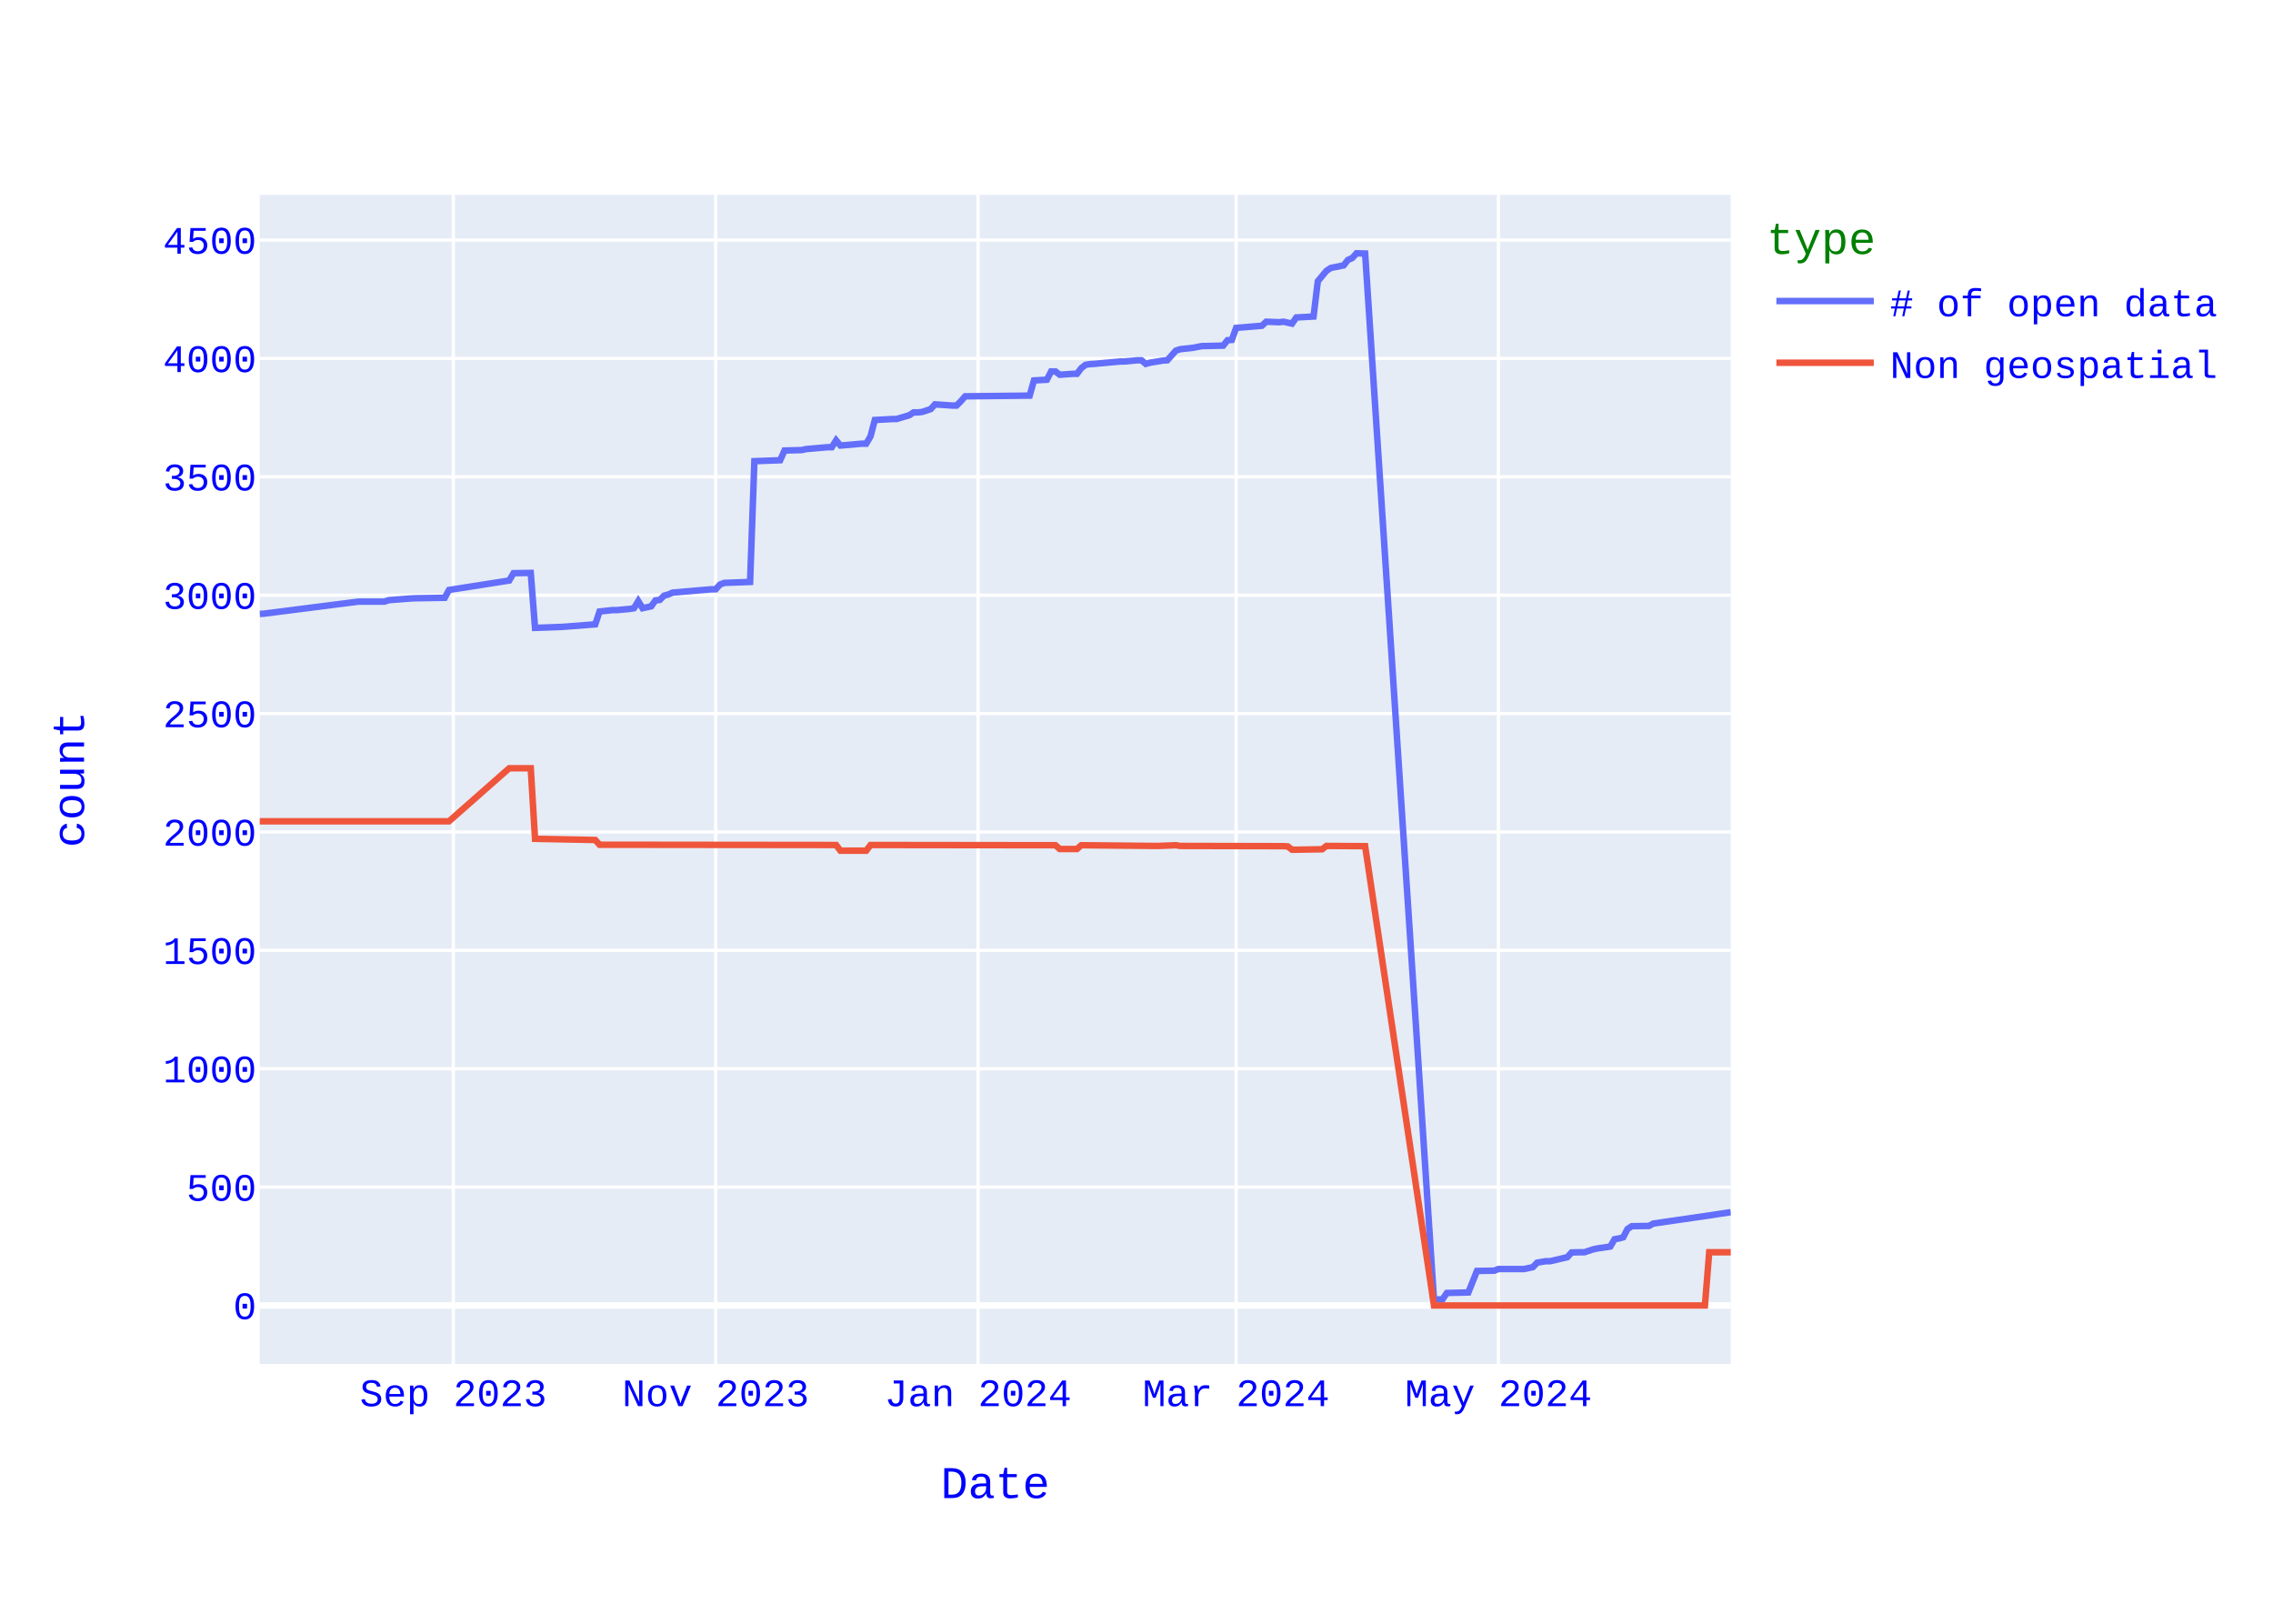
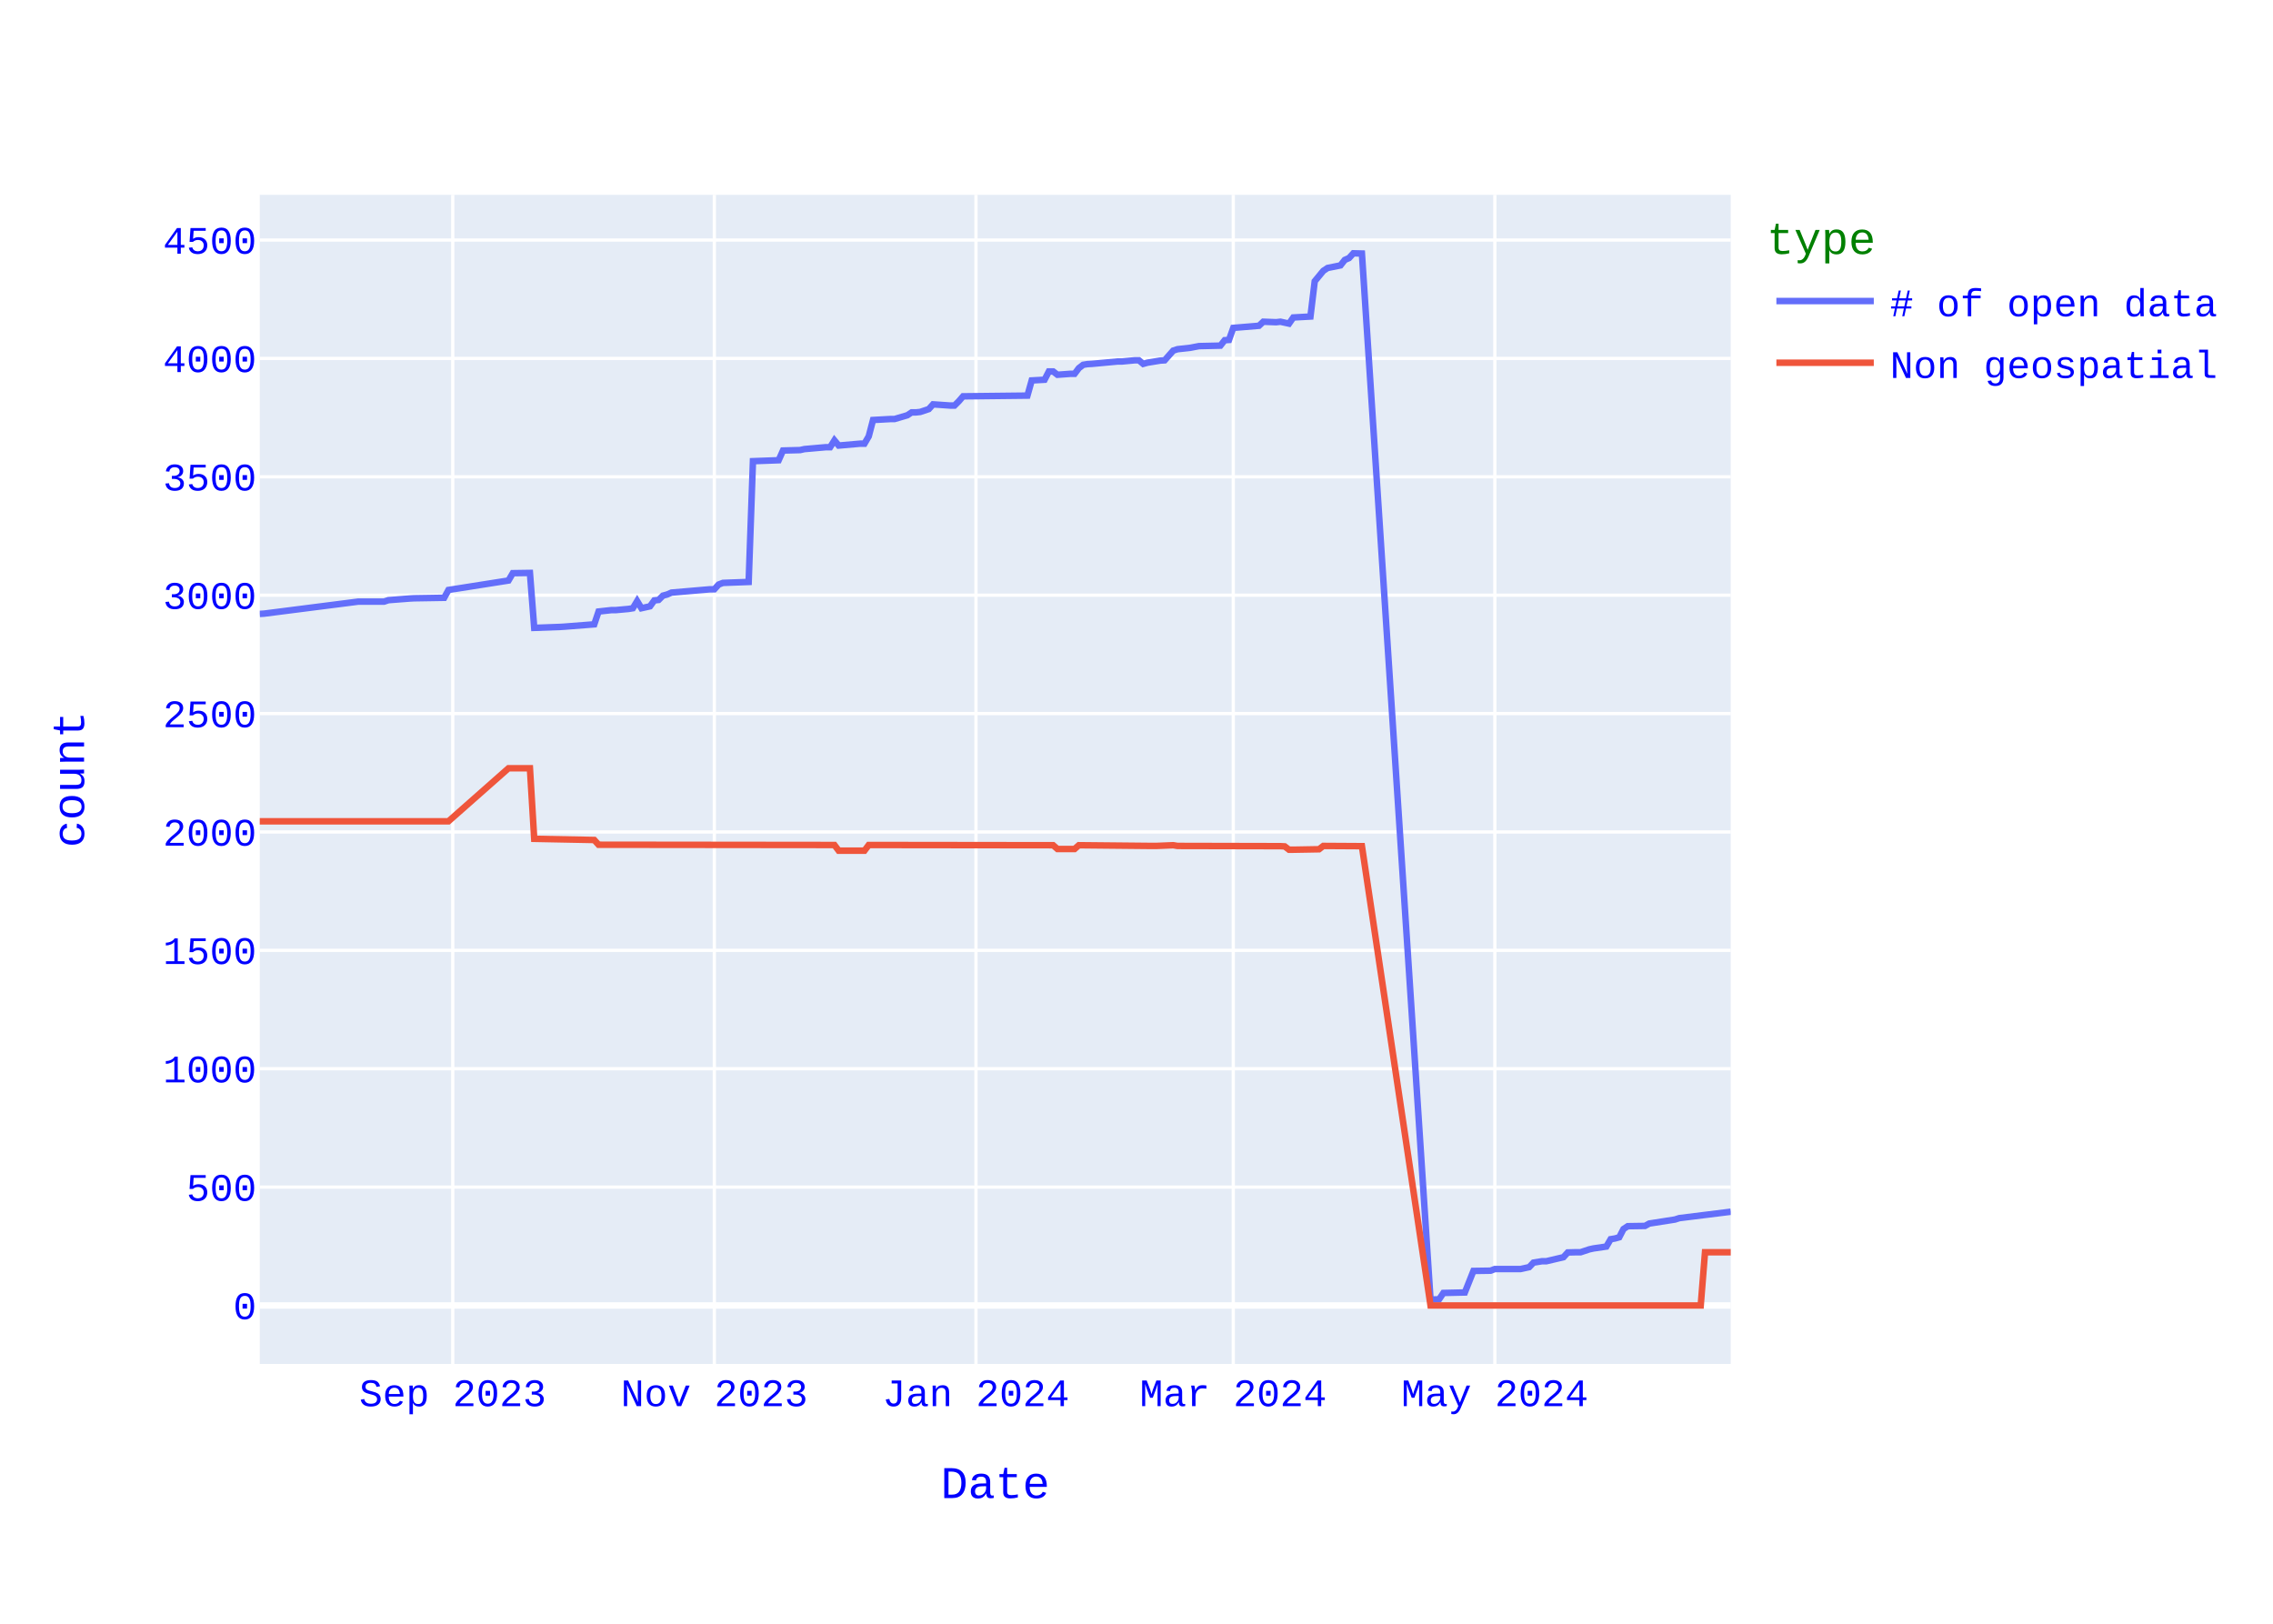
<svg xmlns="http://www.w3.org/2000/svg" class="main-svg" width="700" height="500" style="" viewBox="0 0 700 500">
  <rect x="0" y="0" width="700" height="500" style="fill: rgb(255, 255, 255); fill-opacity: 1;" />
-   <defs id="defs-b09665">
+   <defs id="defs-486a4c">
    <g class="clips">
-       <clipPath id="clipb09665xyplot" class="plotclip">
+       <clipPath id="clip486a4cxyplot" class="plotclip">
        <rect width="453" height="360" />
      </clipPath>
-       <clipPath class="axesclip" id="clipb09665x">
+       <clipPath class="axesclip" id="clip486a4cx">
        <rect x="80" y="0" width="453" height="500" />
      </clipPath>
-       <clipPath class="axesclip" id="clipb09665y">
+       <clipPath class="axesclip" id="clip486a4cy">
        <rect x="0" y="60" width="700" height="360" />
      </clipPath>
-       <clipPath class="axesclip" id="clipb09665xy">
+       <clipPath class="axesclip" id="clip486a4cxy">
        <rect x="80" y="60" width="453" height="360" />
      </clipPath>
    </g>
    <g class="gradients" />
    <g class="patterns" />
  </defs>
  <g class="bglayer">
    <rect class="bg" x="80" y="60" width="453" height="360" style="fill: rgb(229, 236, 246); fill-opacity: 1; stroke-width: 0;" />
  </g>
  <g class="layer-below">
    <g class="imagelayer" />
    <g class="shapelayer" />
  </g>
  <g class="cartesianlayer">
    <g class="subplot xy">
      <g class="layer-subplot">
        <g class="shapelayer" />
        <g class="imagelayer" />
      </g>
      <g class="minor-gridlayer">
        <g class="x" />
        <g class="y" />
      </g>
      <g class="gridlayer">
        <g class="x">
-           <path class="xgrid crisp" transform="translate(139.61,0)" d="M0,60v360" style="stroke: rgb(255, 255, 255); stroke-opacity: 1; stroke-width: 1px;" />
-           <path class="xgrid crisp" transform="translate(220.4,0)" d="M0,60v360" style="stroke: rgb(255, 255, 255); stroke-opacity: 1; stroke-width: 1px;" />
-           <path class="xgrid crisp" transform="translate(301.2,0)" d="M0,60v360" style="stroke: rgb(255, 255, 255); stroke-opacity: 1; stroke-width: 1px;" />
-           <path class="xgrid crisp" transform="translate(380.68,0)" d="M0,60v360" style="stroke: rgb(255, 255, 255); stroke-opacity: 1; stroke-width: 1px;" />
-           <path class="xgrid crisp" transform="translate(461.47,0)" d="M0,60v360" style="stroke: rgb(255, 255, 255); stroke-opacity: 1; stroke-width: 1px;" />
+           <path class="xgrid crisp" transform="translate(139.43,0)" d="M0,60v360" style="stroke: rgb(255, 255, 255); stroke-opacity: 1; stroke-width: 1px;" />
+           <path class="xgrid crisp" transform="translate(219.99,0)" d="M0,60v360" style="stroke: rgb(255, 255, 255); stroke-opacity: 1; stroke-width: 1px;" />
+           <path class="xgrid crisp" transform="translate(300.56,0)" d="M0,60v360" style="stroke: rgb(255, 255, 255); stroke-opacity: 1; stroke-width: 1px;" />
+           <path class="xgrid crisp" transform="translate(379.8,0)" d="M0,60v360" style="stroke: rgb(255, 255, 255); stroke-opacity: 1; stroke-width: 1px;" />
+           <path class="xgrid crisp" transform="translate(460.36,0)" d="M0,60v360" style="stroke: rgb(255, 255, 255); stroke-opacity: 1; stroke-width: 1px;" />
        </g>
        <g class="y">
          <path class="ygrid crisp" transform="translate(0,365.55)" d="M80,0h453" style="stroke: rgb(255, 255, 255); stroke-opacity: 1; stroke-width: 1px;" />
          <path class="ygrid crisp" transform="translate(0,329.09)" d="M80,0h453" style="stroke: rgb(255, 255, 255); stroke-opacity: 1; stroke-width: 1px;" />
          <path class="ygrid crisp" transform="translate(0,292.64)" d="M80,0h453" style="stroke: rgb(255, 255, 255); stroke-opacity: 1; stroke-width: 1px;" />
          <path class="ygrid crisp" transform="translate(0,256.19)" d="M80,0h453" style="stroke: rgb(255, 255, 255); stroke-opacity: 1; stroke-width: 1px;" />
          <path class="ygrid crisp" transform="translate(0,219.73)" d="M80,0h453" style="stroke: rgb(255, 255, 255); stroke-opacity: 1; stroke-width: 1px;" />
          <path class="ygrid crisp" transform="translate(0,183.28)" d="M80,0h453" style="stroke: rgb(255, 255, 255); stroke-opacity: 1; stroke-width: 1px;" />
          <path class="ygrid crisp" transform="translate(0,146.82)" d="M80,0h453" style="stroke: rgb(255, 255, 255); stroke-opacity: 1; stroke-width: 1px;" />
          <path class="ygrid crisp" transform="translate(0,110.37)" d="M80,0h453" style="stroke: rgb(255, 255, 255); stroke-opacity: 1; stroke-width: 1px;" />
          <path class="ygrid crisp" transform="translate(0,73.92)" d="M80,0h453" style="stroke: rgb(255, 255, 255); stroke-opacity: 1; stroke-width: 1px;" />
        </g>
      </g>
      <g class="zerolinelayer">
        <path class="yzl zl crisp" transform="translate(0,402)" d="M80,0h453" style="stroke: rgb(255, 255, 255); stroke-opacity: 1; stroke-width: 2px;" />
      </g>
      <path class="xlines-below" />
      <path class="ylines-below" />
      <g class="overlines-below" />
      <g class="xaxislayer-below" />
      <g class="yaxislayer-below" />
      <g class="overaxes-below" />
-       <g class="plot" transform="translate(80,60)" clip-path="url(#clipb09665xyplot)">
+       <g class="plot" transform="translate(80,60)" clip-path="url(#clip486a4cxyplot)">
        <g class="scatterlayer mlayer">
-           <g class="trace scatter trace0fe66a" style="stroke-miterlimit: 2; opacity: 1;">
+           <g class="trace scatter traceec37e3" style="stroke-miterlimit: 2; opacity: 1;">
            <g class="fills" />
            <g class="errorbars" />
            <g class="lines">
-               <path class="js-line" d="M453,313.27L449.03,313.86L447.7,314.08L429.16,316.77L427.83,317.5L422.54,317.58L421.21,318.45L419.89,321L418.56,321.37L417.24,321.59L415.91,323.85L411.94,324.43L410.61,324.72L407.96,325.6L406.64,325.6L403.99,325.67L402.67,327.13L397.37,328.37L396.04,328.37L393.39,328.8L392.07,330.19L389.42,330.77L388.1,330.77L381.47,330.77L380.15,331.28L374.85,331.36L372.2,337.99L365.58,338.14L364.25,340.1L361.61,340.18L340.41,18.07L337.76,18L336.44,19.46L335.11,20.04L333.79,21.72L329.82,22.52L328.49,23.4L325.84,26.6L324.52,37.47L319.22,37.76L317.89,39.65L315.25,39.07L313.92,39.22L309.95,39.07L308.62,40.31L300.68,40.97L299.35,44.68L298.03,44.76L296.7,46.43L290.08,46.58L287.43,47.09L283.46,47.53L282.13,47.96L279.48,50.95L278.16,51.03L274.18,51.68L272.86,52.05L271.54,50.95L270.21,50.95L266.24,51.32L264.91,51.32L256.96,52.05L255.64,52.12L254.32,52.34L252.99,53.36L251.67,55.11L250.34,55.11L246.37,55.4L245.04,54.38L243.72,54.38L242.39,56.93L238.42,57.15L237.1,61.82L217.23,62.04L215.9,63.57L214.58,64.88L213.25,64.88L207.96,64.51L206.63,65.97L203.98,66.85L202.66,66.99L201.33,66.99L200.01,67.87L196.04,69.04L194.71,69.04L189.41,69.33L188.09,74.36L186.76,76.62L185.44,76.62L178.82,77.2L177.49,75.6L176.17,77.71L174.84,77.71L168.22,78.29L166.89,78.59L161.6,78.73L160.27,81.72L152.32,82.01L151,119.2L143.05,119.49L141.73,120L140.4,121.46L139.08,121.46L127.16,122.48L125.83,123.06L124.51,123.42L123.18,124.74L121.86,124.88L120.54,126.7L117.89,127.29L116.56,125.1L115.24,127.29L113.91,127.51L109.94,127.87L108.61,127.87L104.64,128.31L103.32,132.25L94.04,132.97L92.72,133.05L84.77,133.34L83.45,116.42L78.15,116.5L76.82,118.76L58.28,121.67L56.96,124.08L47.68,124.23L46.36,124.3L39.74,124.81L38.41,125.25L30.46,125.25L1.32,128.96L0,129.04" style="vector-effect: none; fill: none; stroke: rgb(99, 110, 250); stroke-opacity: 1; stroke-width: 2px; opacity: 1;" />
+               <path class="js-line" d="M453,313.13L437.15,315.1L435.83,315.53L427.91,316.77L426.59,317.5L421.3,317.58L419.98,318.45L418.66,321L417.34,321.37L416.02,321.59L414.7,323.85L410.74,324.43L409.42,324.72L406.78,325.6L405.45,325.6L402.81,325.67L401.49,327.13L396.21,328.37L394.89,328.37L392.25,328.8L390.93,330.19L388.29,330.77L386.97,330.77L380.36,330.77L379.04,331.28L373.76,331.36L371.12,337.99L364.51,338.14L363.19,340.1L360.55,340.18L339.42,18.07L336.78,18L335.46,19.46L334.14,20.04L332.82,21.72L328.85,22.52L327.53,23.4L324.89,26.6L323.57,37.47L318.29,37.76L316.97,39.65L314.33,39.07L313.01,39.22L309.04,39.07L307.72,40.31L299.8,40.97L298.48,44.68L297.16,44.76L295.84,46.43L289.23,46.58L286.59,47.09L282.63,47.53L281.31,47.96L278.67,50.95L277.35,51.03L273.38,51.68L272.06,52.05L270.74,50.95L269.42,50.95L265.46,51.32L264.14,51.32L256.22,52.05L254.9,52.12L253.57,52.34L252.25,53.36L250.93,55.11L249.61,55.11L245.65,55.4L244.33,54.38L243.01,54.38L241.69,56.93L237.73,57.15L236.41,61.82L216.59,62.04L215.27,63.57L213.95,64.88L212.63,64.88L207.35,64.51L206.03,65.97L203.39,66.85L202.07,66.99L200.75,66.99L199.43,67.87L195.46,69.04L194.14,69.04L188.86,69.33L187.54,74.36L186.22,76.62L184.9,76.62L178.29,77.2L176.97,75.6L175.65,77.71L174.33,77.71L167.73,78.29L166.41,78.59L161.13,78.73L159.8,81.72L151.88,82.01L150.56,119.2L142.64,119.49L141.31,120L139.99,121.46L138.67,121.46L126.79,122.48L125.47,123.06L124.15,123.42L122.83,124.74L121.5,124.88L120.18,126.7L117.54,127.29L116.22,125.1L114.9,127.29L113.58,127.51L109.62,127.87L108.3,127.87L104.34,128.31L103.01,132.25L93.77,132.97L92.45,133.05L84.52,133.34L83.2,116.42L77.92,116.5L76.6,118.76L58.11,121.67L56.79,124.08L47.55,124.23L46.22,124.3L39.62,124.81L38.3,125.25L30.38,125.25L1.32,128.96L0,129.04" style="vector-effect: none; fill: none; stroke: rgb(99, 110, 250); stroke-opacity: 1; stroke-width: 2px; opacity: 1;" />
            </g>
            <g class="points" />
            <g class="text" />
          </g>
-           <g class="trace scatter trace37af25" style="stroke-miterlimit: 2; opacity: 1;">
+           <g class="trace scatter trace9f8469" style="stroke-miterlimit: 2; opacity: 1;">
            <g class="fills" />
            <g class="errorbars" />
            <g class="lines">
-               <path class="js-line" d="M453,325.6L446.38,325.6L445.05,342L361.61,342L340.41,200.56L328.49,200.49L327.17,201.51L319.22,201.65L317.89,201.65L316.57,200.63L315.25,200.56L283.46,200.49L282.13,200.27L276.83,200.49L275.51,200.49L252.99,200.27L251.67,201.43L246.37,201.43L245.04,200.27L188.09,200.2L186.76,201.95L178.82,201.95L177.49,200.2L104.64,200.12L103.32,198.66L84.77,198.3L83.45,176.57L76.82,176.57L58.28,192.9L0,192.9" style="vector-effect: none; fill: none; stroke: rgb(239, 85, 59); stroke-opacity: 1; stroke-width: 2px; opacity: 1;" />
+               <path class="js-line" d="M453,325.6L445.08,325.6L443.76,342L360.55,342L339.42,200.56L327.53,200.49L326.21,201.51L318.29,201.65L316.97,201.65L315.65,200.63L314.33,200.56L282.63,200.49L281.31,200.27L276.03,200.49L274.71,200.49L252.25,200.27L250.93,201.43L245.65,201.43L244.33,200.27L187.54,200.2L186.22,201.95L178.29,201.95L176.97,200.2L104.34,200.12L103.01,198.66L84.52,198.3L83.2,176.57L76.6,176.57L58.11,192.9L0,192.9" style="vector-effect: none; fill: none; stroke: rgb(239, 85, 59); stroke-opacity: 1; stroke-width: 2px; opacity: 1;" />
            </g>
            <g class="points" />
            <g class="text" />
          </g>
        </g>
      </g>
      <g class="overplot" />
      <path class="xlines-above crisp" d="M0,0" style="fill: none;" />
      <path class="ylines-above crisp" d="M0,0" style="fill: none;" />
      <g class="overlines-above" />
      <g class="xaxislayer-above">
        <g class="xtick">
-           <text text-anchor="middle" x="0" y="433" transform="translate(139.61,0)" style="font-family: 'Courier New'; font-size: 12px; fill: rgb(0, 0, 255); fill-opacity: 1; white-space: pre; opacity: 1;">Sep 2023</text>
-         </g>
-         <g class="xtick">
-           <text text-anchor="middle" x="0" y="433" style="font-family: 'Courier New'; font-size: 12px; fill: rgb(0, 0, 255); fill-opacity: 1; white-space: pre; opacity: 1;" transform="translate(220.4,0)">Nov 2023</text>
-         </g>
-         <g class="xtick">
-           <text text-anchor="middle" x="0" y="433" style="font-family: 'Courier New'; font-size: 12px; fill: rgb(0, 0, 255); fill-opacity: 1; white-space: pre; opacity: 1;" transform="translate(301.2,0)">Jan 2024</text>
-         </g>
-         <g class="xtick">
-           <text text-anchor="middle" x="0" y="433" style="font-family: 'Courier New'; font-size: 12px; fill: rgb(0, 0, 255); fill-opacity: 1; white-space: pre; opacity: 1;" transform="translate(380.68,0)">Mar 2024</text>
-         </g>
-         <g class="xtick">
-           <text text-anchor="middle" x="0" y="433" style="font-family: 'Courier New'; font-size: 12px; fill: rgb(0, 0, 255); fill-opacity: 1; white-space: pre; opacity: 1;" transform="translate(461.47,0)">May 2024</text>
+           <text text-anchor="middle" x="0" y="433" transform="translate(139.43,0)" style="font-family: 'Courier New'; font-size: 12px; fill: rgb(0, 0, 255); fill-opacity: 1; white-space: pre; opacity: 1;">Sep 2023</text>
+         </g>
+         <g class="xtick">
+           <text text-anchor="middle" x="0" y="433" style="font-family: 'Courier New'; font-size: 12px; fill: rgb(0, 0, 255); fill-opacity: 1; white-space: pre; opacity: 1;" transform="translate(219.99,0)">Nov 2023</text>
+         </g>
+         <g class="xtick">
+           <text text-anchor="middle" x="0" y="433" style="font-family: 'Courier New'; font-size: 12px; fill: rgb(0, 0, 255); fill-opacity: 1; white-space: pre; opacity: 1;" transform="translate(300.56,0)">Jan 2024</text>
+         </g>
+         <g class="xtick">
+           <text text-anchor="middle" x="0" y="433" style="font-family: 'Courier New'; font-size: 12px; fill: rgb(0, 0, 255); fill-opacity: 1; white-space: pre; opacity: 1;" transform="translate(379.8,0)">Mar 2024</text>
+         </g>
+         <g class="xtick">
+           <text text-anchor="middle" x="0" y="433" style="font-family: 'Courier New'; font-size: 12px; fill: rgb(0, 0, 255); fill-opacity: 1; white-space: pre; opacity: 1;" transform="translate(460.36,0)">May 2024</text>
        </g>
      </g>
      <g class="yaxislayer-above">
        <g class="ytick">
          <text text-anchor="end" x="79" y="4.2" transform="translate(0,402)" style="font-family: 'Courier New'; font-size: 12px; fill: rgb(0, 0, 255); fill-opacity: 1; white-space: pre; opacity: 1;">0</text>
        </g>
        <g class="ytick">
          <text text-anchor="end" x="79" y="4.2" style="font-family: 'Courier New'; font-size: 12px; fill: rgb(0, 0, 255); fill-opacity: 1; white-space: pre; opacity: 1;" transform="translate(0,365.55)">500</text>
        </g>
        <g class="ytick">
          <text text-anchor="end" x="79" y="4.2" style="font-family: 'Courier New'; font-size: 12px; fill: rgb(0, 0, 255); fill-opacity: 1; white-space: pre; opacity: 1;" transform="translate(0,329.09)">1000</text>
        </g>
        <g class="ytick">
          <text text-anchor="end" x="79" y="4.2" style="font-family: 'Courier New'; font-size: 12px; fill: rgb(0, 0, 255); fill-opacity: 1; white-space: pre; opacity: 1;" transform="translate(0,292.64)">1500</text>
        </g>
        <g class="ytick">
          <text text-anchor="end" x="79" y="4.2" style="font-family: 'Courier New'; font-size: 12px; fill: rgb(0, 0, 255); fill-opacity: 1; white-space: pre; opacity: 1;" transform="translate(0,256.19)">2000</text>
        </g>
        <g class="ytick">
          <text text-anchor="end" x="79" y="4.2" style="font-family: 'Courier New'; font-size: 12px; fill: rgb(0, 0, 255); fill-opacity: 1; white-space: pre; opacity: 1;" transform="translate(0,219.73)">2500</text>
        </g>
        <g class="ytick">
          <text text-anchor="end" x="79" y="4.2" style="font-family: 'Courier New'; font-size: 12px; fill: rgb(0, 0, 255); fill-opacity: 1; white-space: pre; opacity: 1;" transform="translate(0,183.28)">3000</text>
        </g>
        <g class="ytick">
          <text text-anchor="end" x="79" y="4.2" style="font-family: 'Courier New'; font-size: 12px; fill: rgb(0, 0, 255); fill-opacity: 1; white-space: pre; opacity: 1;" transform="translate(0,146.82)">3500</text>
        </g>
        <g class="ytick">
          <text text-anchor="end" x="79" y="4.2" style="font-family: 'Courier New'; font-size: 12px; fill: rgb(0, 0, 255); fill-opacity: 1; white-space: pre; opacity: 1;" transform="translate(0,110.37)">4000</text>
        </g>
        <g class="ytick">
          <text text-anchor="end" x="79" y="4.2" style="font-family: 'Courier New'; font-size: 12px; fill: rgb(0, 0, 255); fill-opacity: 1; white-space: pre; opacity: 1;" transform="translate(0,73.92)">4500</text>
        </g>
      </g>
      <g class="overaxes-above" />
    </g>
  </g>
  <g class="polarlayer" />
  <g class="smithlayer" />
  <g class="ternarylayer" />
  <g class="geolayer" />
  <g class="funnelarealayer" />
  <g class="pielayer" />
  <g class="iciclelayer" />
  <g class="treemaplayer" />
  <g class="sunburstlayer" />
  <g class="glimages" />
-   <defs id="topdefs-b09665">
+   <defs id="topdefs-486a4c">
    <g class="clips" />
-     <clipPath id="legendb09665">
+     <clipPath id="legend486a4c">
      <rect width="146" height="67" x="0" y="0" />
    </clipPath>
  </defs>
  <g class="layer-above">
    <g class="imagelayer" />
    <g class="shapelayer" />
  </g>
  <g class="infolayer">
    <g class="legend" pointer-events="all" transform="translate(542.06,60)">
      <rect class="bg" shape-rendering="crispEdges" style="stroke: rgb(68, 68, 68); stroke-opacity: 1; fill: rgb(255, 255, 255); fill-opacity: 1; stroke-width: 0px;" width="146" height="67" x="0" y="0" />
-       <g class="scrollbox" transform="" clip-path="url(#legendb09665)">
+       <g class="scrollbox" transform="" clip-path="url(#legend486a4c)">
        <text class="legendtitletext" text-anchor="start" x="2" y="18.2" style="font-family: 'Courier New'; font-size: 14px; fill: rgb(0, 128, 0); fill-opacity: 1; white-space: pre;">type</text>
        <g class="groups" transform="">
          <g class="traces" transform="translate(0,32.7)" style="opacity: 1;">
            <text class="legendtext" text-anchor="start" x="40" y="4.68" style="font-family: 'Courier New'; font-size: 12px; fill: rgb(0, 0, 255); fill-opacity: 1; white-space: pre;"># of open data</text>
            <g class="layers" style="opacity: 1;">
              <g class="legendfill" />
              <g class="legendlines">
                <path class="js-line" d="M5,0h30" style="fill: none; stroke: rgb(99, 110, 250); stroke-opacity: 1; stroke-width: 2px;" />
              </g>
              <g class="legendsymbols">
                <g class="legendpoints" />
              </g>
            </g>
            <rect class="legendtoggle" x="0" y="-9.5" width="140.828" height="19" style="fill: rgb(0, 0, 0); fill-opacity: 0;" />
          </g>
        </g>
        <g class="groups" transform="">
          <g class="traces" transform="translate(0,51.7)" style="opacity: 1;">
            <text class="legendtext" text-anchor="start" x="40" y="4.68" style="font-family: 'Courier New'; font-size: 12px; fill: rgb(0, 0, 255); fill-opacity: 1; white-space: pre;">Non geospatial</text>
            <g class="layers" style="opacity: 1;">
              <g class="legendfill" />
              <g class="legendlines">
                <path class="js-line" d="M5,0h30" style="fill: none; stroke: rgb(239, 85, 59); stroke-opacity: 1; stroke-width: 2px;" />
              </g>
              <g class="legendsymbols">
                <g class="legendpoints" />
              </g>
            </g>
            <rect class="legendtoggle" x="0" y="-9.5" width="140.828" height="19" style="fill: rgb(0, 0, 0); fill-opacity: 0;" />
          </g>
        </g>
      </g>
      <rect class="scrollbar" rx="20" ry="3" width="0" height="0" style="fill: rgb(128, 139, 164); fill-opacity: 1;" x="0" y="0" />
    </g>
    <g class="g-gtitle" />
    <g class="g-xtitle">
      <text class="xtitle" x="306.5" y="461.3" text-anchor="middle" style="font-family: 'Courier New'; font-size: 14px; fill: rgb(0, 0, 255); opacity: 1; font-weight: normal; white-space: pre;">Date</text>
    </g>
    <g class="g-ytitle">
      <text class="ytitle" transform="rotate(-90,25.8875,240)" x="25.888" y="240" text-anchor="middle" style="font-family: 'Courier New'; font-size: 14px; fill: rgb(0, 0, 255); opacity: 1; font-weight: normal; white-space: pre;">count</text>
    </g>
  </g>
</svg>
